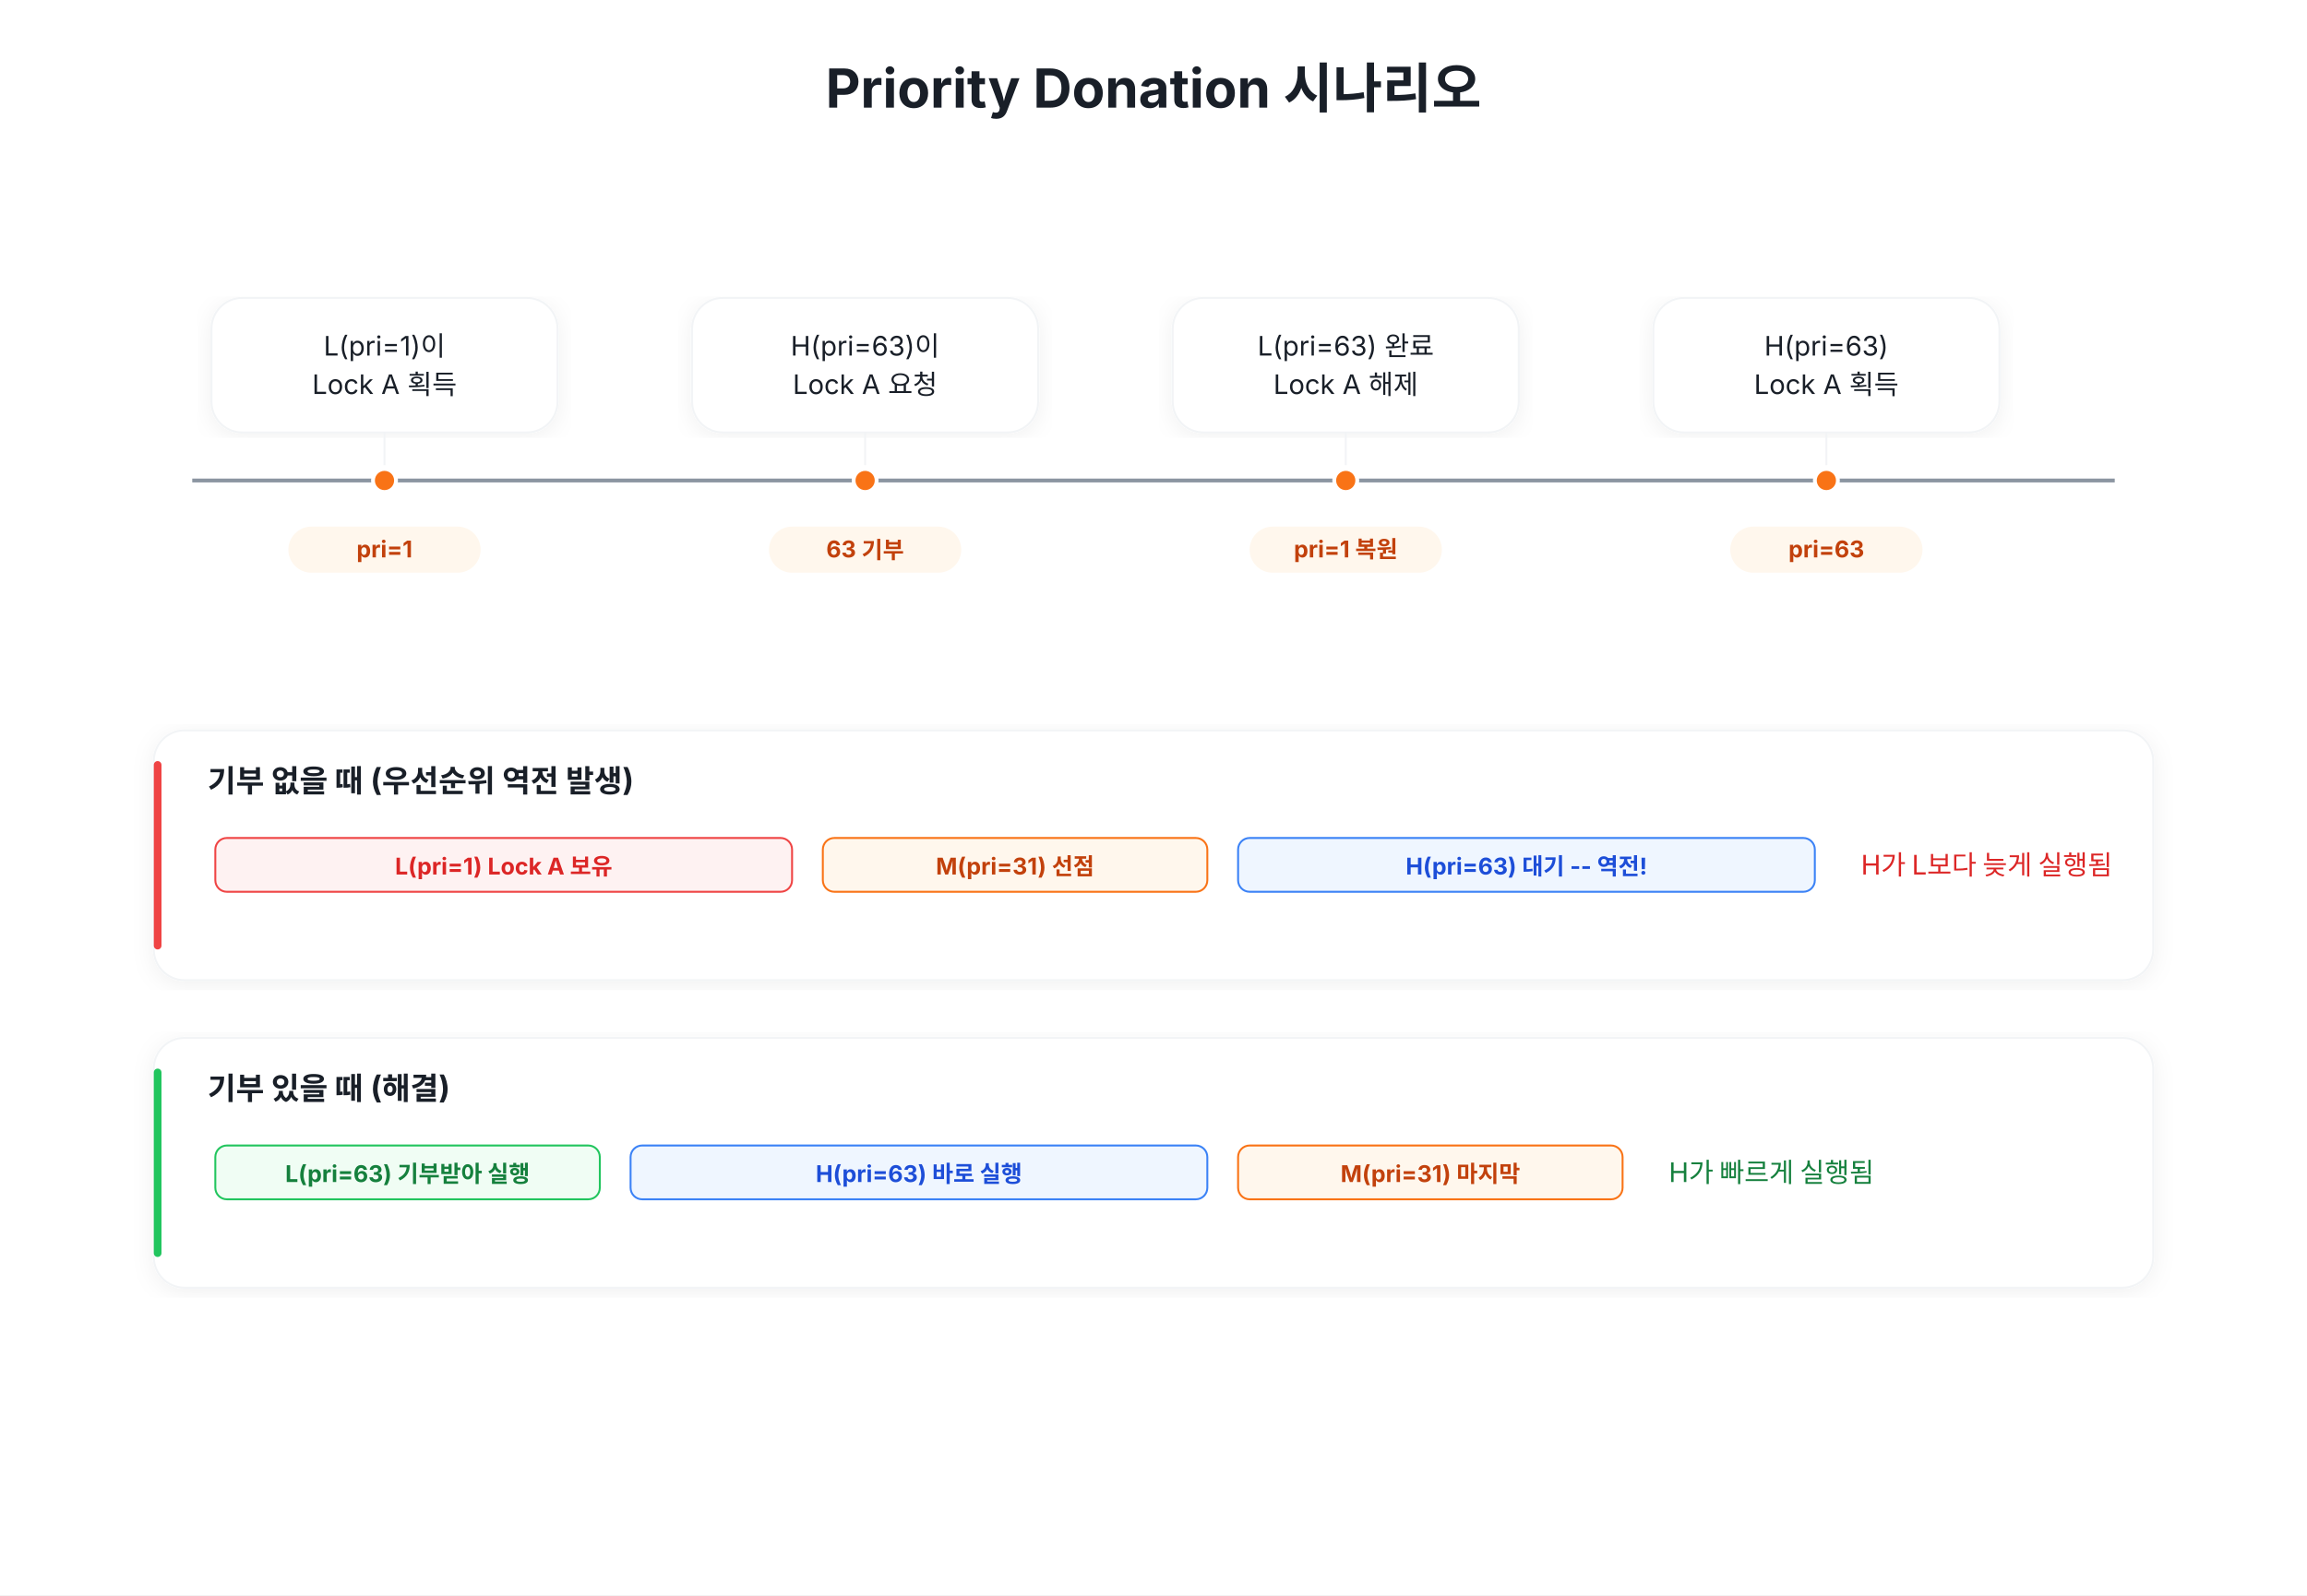
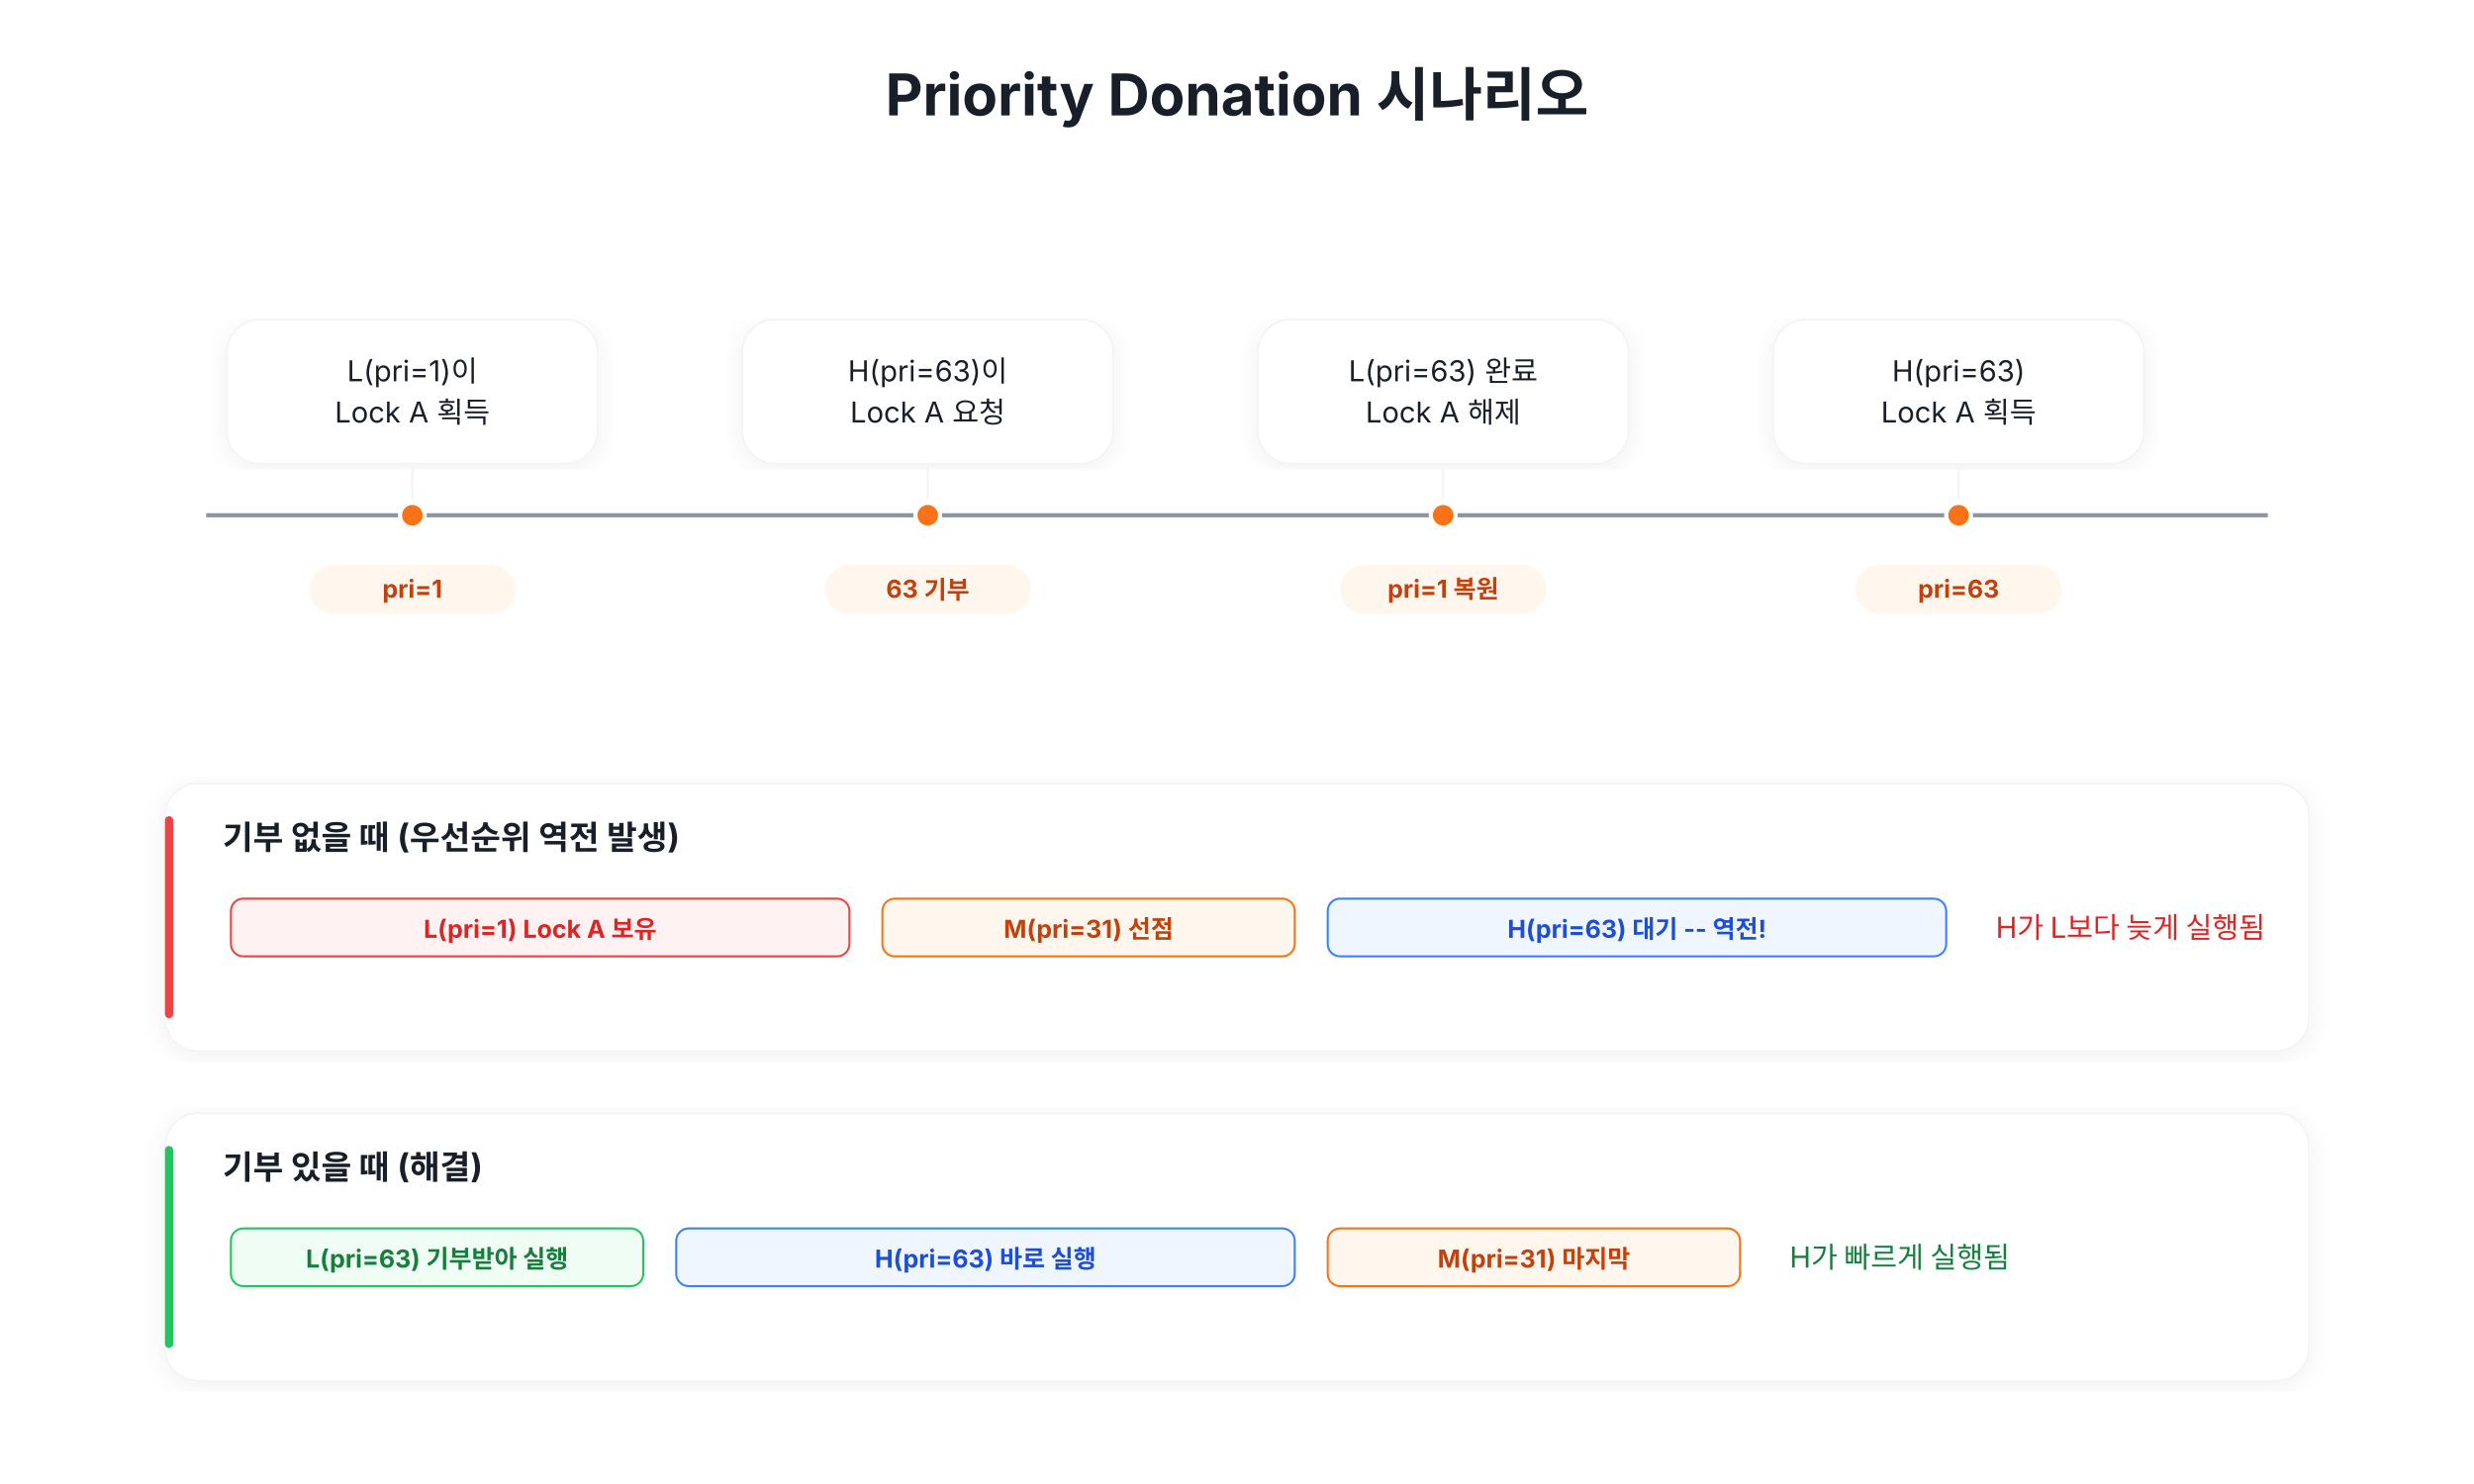
- <svg xmlns="http://www.w3.org/2000/svg" width="1200" height="830" viewBox="0 0 1200 830" font-family="'Inter', 'JetBrains Sans', -apple-system, BlinkMacSystemFont, 'Segoe UI', sans-serif">
+ <svg xmlns="http://www.w3.org/2000/svg" width="1200" height="720" viewBox="0 0 1200 720" font-family="'Inter', 'JetBrains Sans', -apple-system, BlinkMacSystemFont, 'Segoe UI', sans-serif">
  <style>
    .mono { font-family: 'JetBrains Mono', 'SF Mono', 'Fira Code', 'Cascadia Code', monospace; }
  </style>
-   <rect width="1200" height="830" fill="#FFFFFF" />
+   <rect width="1200" height="720" fill="#FFFFFF" />
  <defs>
    <filter id="shadow" x="-4%" y="-4%" width="108%" height="108%">
      <feDropShadow dx="0" dy="2" stdDeviation="6" flood-color="#000" flood-opacity="0.06" />
    </filter>
    <marker id="arrow" markerWidth="10" markerHeight="7" refX="9" refY="3.5" orient="auto">
      <polygon points="0 0, 10 3.5, 0 7" fill="#CBD5E1" />
    </marker>
  </defs>
  <text x="600" y="56" text-anchor="middle" font-size="28" font-weight="bold" fill="#191F28">Priority Donation 시나리오</text>
  <line x1="100" y1="250" x2="1100" y2="250" stroke="#8B95A1" stroke-width="2" />
  <circle cx="200" cy="250" r="6" fill="#F97316" stroke="#FFFFFF" stroke-width="2" />
  <rect x="110" y="155" width="180" height="70" rx="16" fill="#FFFFFF" stroke="#F2F4F6" stroke-width="1" filter="url(#shadow)" />
  <text x="200" y="185" font-size="14" fill="#191F28" text-anchor="middle" font-weight="normal">L(pri=1)이</text>
  <text x="200" y="205" font-size="14" fill="#191F28" text-anchor="middle" font-weight="normal">Lock A 획득</text>
  <line x1="200" y1="225" x2="200" y2="242" stroke="#F2F4F6" stroke-width="1" />
  <rect x="150" y="274" width="100" height="24" rx="12" fill="#FFF7ED" />
  <text x="200" y="290" font-size="12" fill="#C2410C" text-anchor="middle" font-weight="bold">pri=1</text>
  <circle cx="450" cy="250" r="6" fill="#F97316" stroke="#FFFFFF" stroke-width="2" />
  <rect x="360" y="155" width="180" height="70" rx="16" fill="#FFFFFF" stroke="#F2F4F6" stroke-width="1" filter="url(#shadow)" />
  <text x="450" y="185" font-size="14" fill="#191F28" text-anchor="middle" font-weight="normal">H(pri=63)이</text>
  <text x="450" y="205" font-size="14" fill="#191F28" text-anchor="middle" font-weight="normal">Lock A 요청</text>
  <line x1="450" y1="225" x2="450" y2="242" stroke="#F2F4F6" stroke-width="1" />
  <rect x="400" y="274" width="100" height="24" rx="12" fill="#FFF7ED" />
  <text x="450" y="290" font-size="12" fill="#C2410C" text-anchor="middle" font-weight="bold">63 기부</text>
  <circle cx="700" cy="250" r="6" fill="#F97316" stroke="#FFFFFF" stroke-width="2" />
  <rect x="610" y="155" width="180" height="70" rx="16" fill="#FFFFFF" stroke="#F2F4F6" stroke-width="1" filter="url(#shadow)" />
  <text x="700" y="185" font-size="14" fill="#191F28" text-anchor="middle" font-weight="normal">L(pri=63) 완료</text>
  <text x="700" y="205" font-size="14" fill="#191F28" text-anchor="middle" font-weight="normal">Lock A 해제</text>
  <line x1="700" y1="225" x2="700" y2="242" stroke="#F2F4F6" stroke-width="1" />
  <rect x="650" y="274" width="100" height="24" rx="12" fill="#FFF7ED" />
  <text x="700" y="290" font-size="12" fill="#C2410C" text-anchor="middle" font-weight="bold">pri=1 복원</text>
  <circle cx="950" cy="250" r="6" fill="#F97316" stroke="#FFFFFF" stroke-width="2" />
  <rect x="860" y="155" width="180" height="70" rx="16" fill="#FFFFFF" stroke="#F2F4F6" stroke-width="1" filter="url(#shadow)" />
  <text x="950" y="185" font-size="14" fill="#191F28" text-anchor="middle" font-weight="normal">H(pri=63)</text>
  <text x="950" y="205" font-size="14" fill="#191F28" text-anchor="middle" font-weight="normal">Lock A 획득</text>
  <line x1="950" y1="225" x2="950" y2="242" stroke="#F2F4F6" stroke-width="1" />
  <rect x="900" y="274" width="100" height="24" rx="12" fill="#FFF7ED" />
  <text x="950" y="290" font-size="12" fill="#C2410C" text-anchor="middle" font-weight="bold">pri=63</text>
  <rect x="80" y="380" width="1040" height="130" rx="16" fill="#FFFFFF" stroke="#F2F4F6" stroke-width="1" filter="url(#shadow)" />
  <rect x="80" y="396" width="4" height="98" rx="2" fill="#EF4444" />
  <text x="108" y="412" font-size="16" fill="#191F28" text-anchor="start" font-weight="bold">기부 없을 때 (우선순위 역전 발생)</text>
  <rect x="112" y="436" width="300" height="28" rx="6" fill="#FEF2F2" stroke="#EF4444" stroke-width="1" />
  <text x="262" y="455" font-size="12" fill="#DC2626" text-anchor="middle" font-weight="bold">L(pri=1) Lock A 보유</text>
  <rect x="428" y="436" width="200" height="28" rx="6" fill="#FFF7ED" stroke="#F97316" stroke-width="1" />
  <text x="528" y="455" font-size="12" fill="#C2410C" text-anchor="middle" font-weight="bold">M(pri=31) 선점</text>
  <rect x="644" y="436" width="300" height="28" rx="6" fill="#EFF6FF" stroke="#3B82F6" stroke-width="1" />
  <text x="794" y="455" font-size="12" fill="#1D4ED8" text-anchor="middle" font-weight="bold">H(pri=63) 대기 -- 역전!</text>
  <text x="968" y="455" font-size="14" fill="#DC2626" text-anchor="start" font-weight="normal">H가 L보다 늦게 실행됨</text>
  <rect x="80" y="540" width="1040" height="130" rx="16" fill="#FFFFFF" stroke="#F2F4F6" stroke-width="1" filter="url(#shadow)" />
  <rect x="80" y="556" width="4" height="98" rx="2" fill="#22C55E" />
  <text x="108" y="572" font-size="16" fill="#191F28" text-anchor="start" font-weight="bold">기부 있을 때 (해결)</text>
  <rect x="112" y="596" width="200" height="28" rx="6" fill="#F0FDF4" stroke="#22C55E" stroke-width="1" />
  <text x="212" y="615" font-size="12" fill="#15803D" text-anchor="middle" font-weight="bold">L(pri=63) 기부받아 실행</text>
  <rect x="328" y="596" width="300" height="28" rx="6" fill="#EFF6FF" stroke="#3B82F6" stroke-width="1" />
  <text x="478" y="615" font-size="12" fill="#1D4ED8" text-anchor="middle" font-weight="bold">H(pri=63) 바로 실행</text>
  <rect x="644" y="596" width="200" height="28" rx="6" fill="#FFF7ED" stroke="#F97316" stroke-width="1" />
  <text x="744" y="615" font-size="12" fill="#C2410C" text-anchor="middle" font-weight="bold">M(pri=31) 마지막</text>
  <text x="868" y="615" font-size="14" fill="#15803D" text-anchor="start" font-weight="normal">H가 빠르게 실행됨</text>
</svg>
